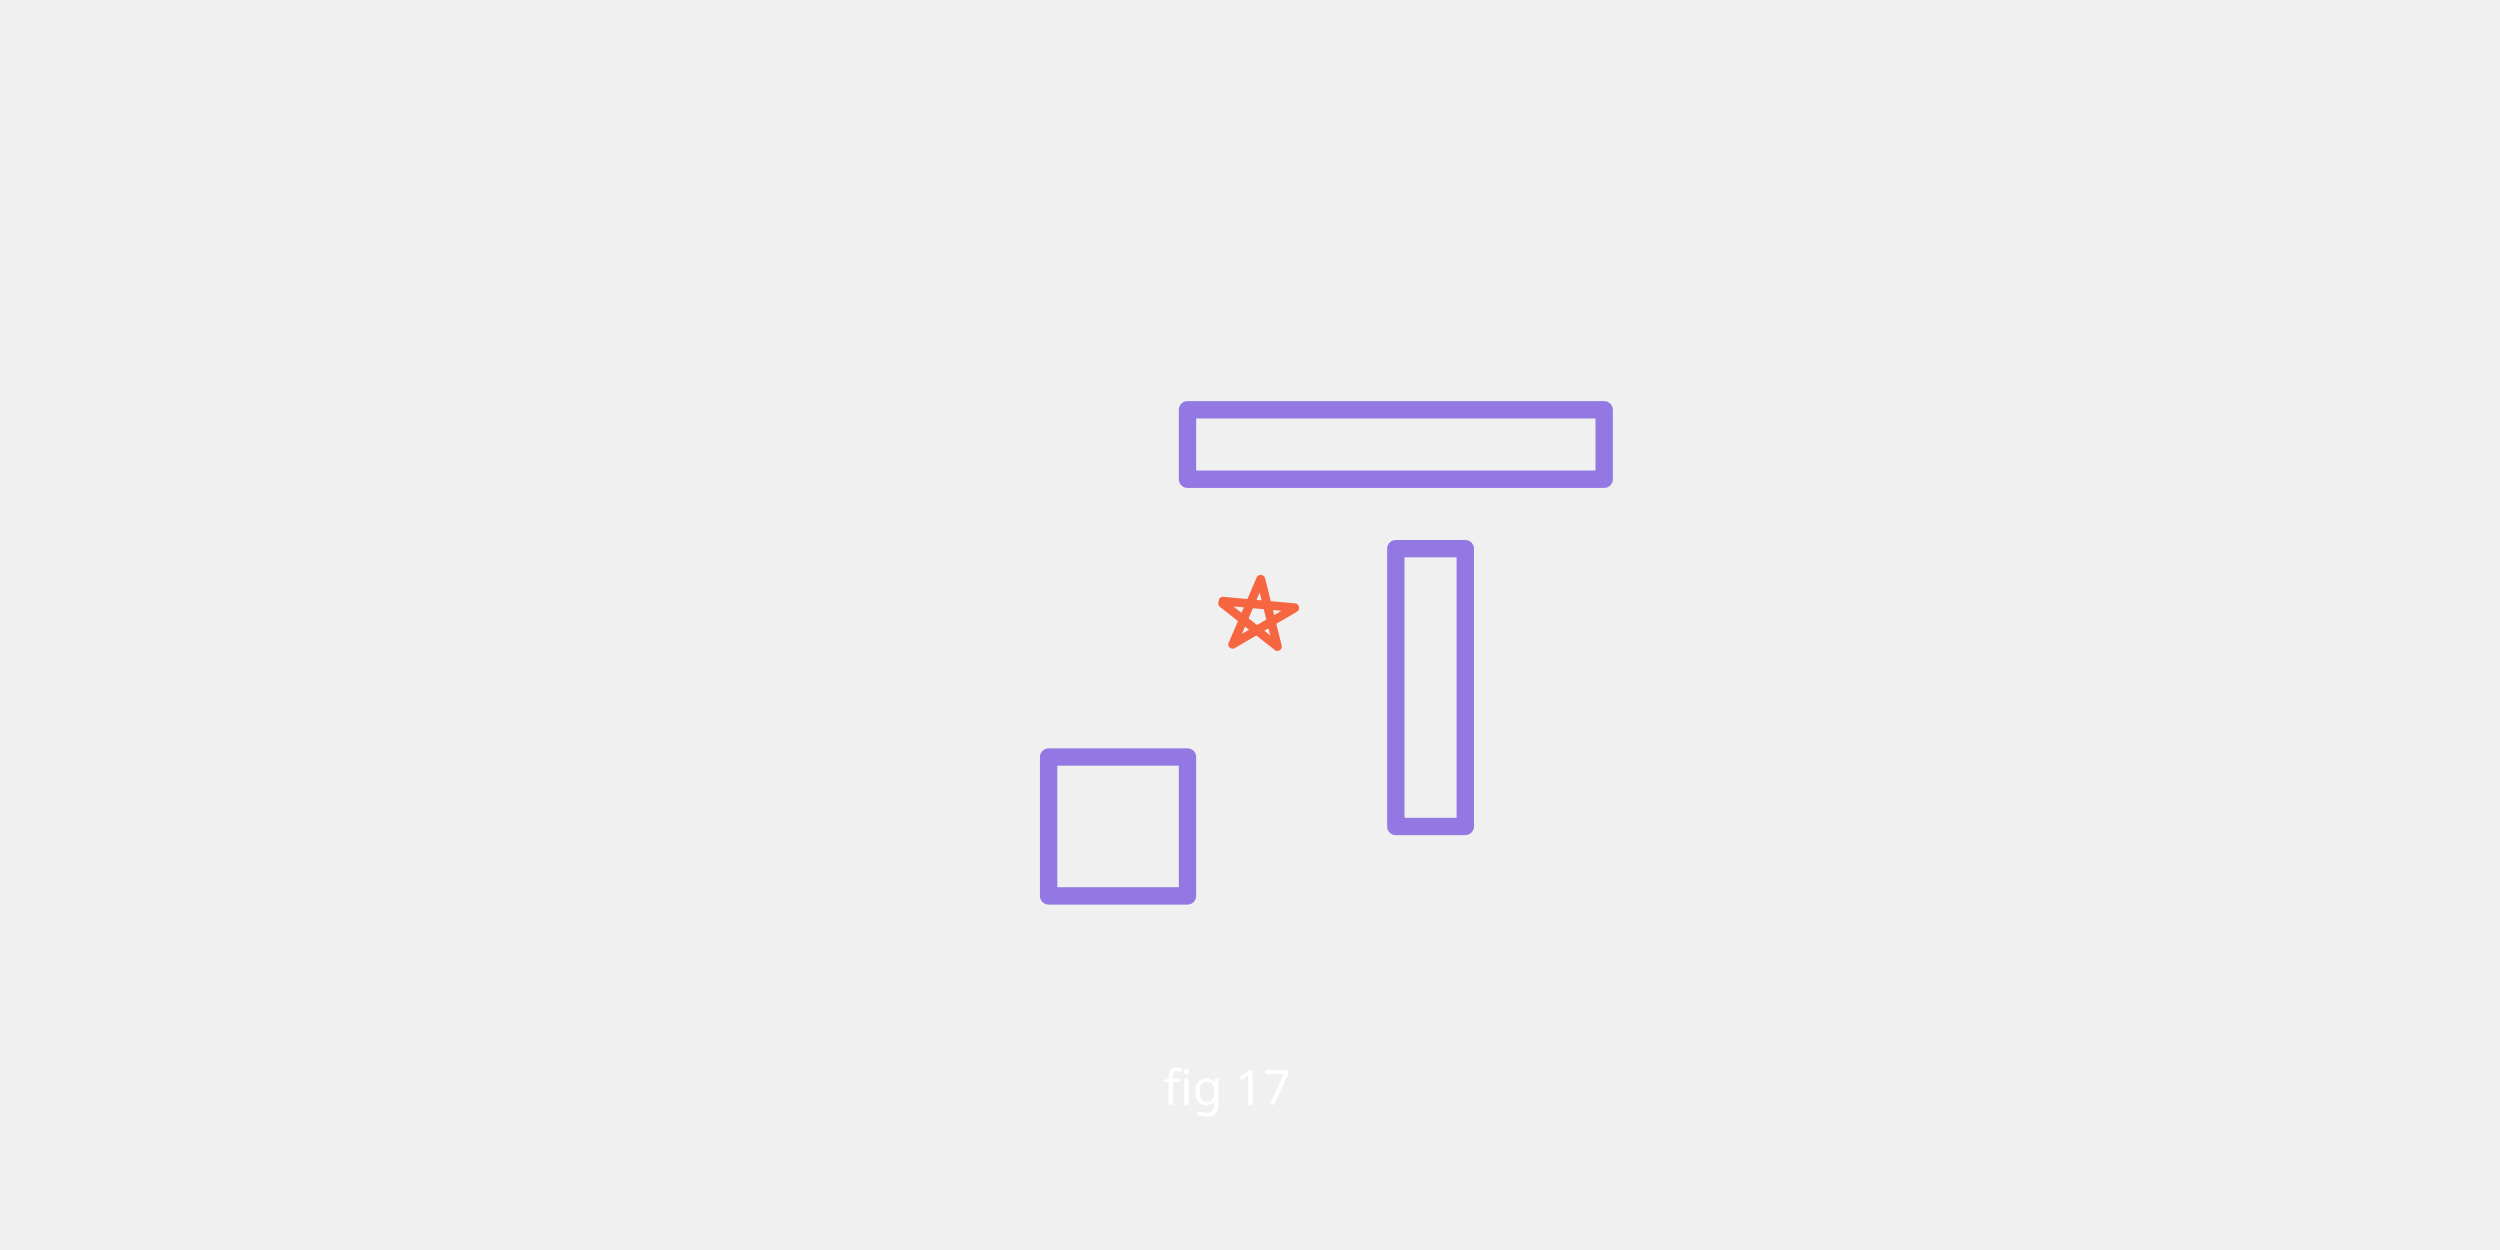
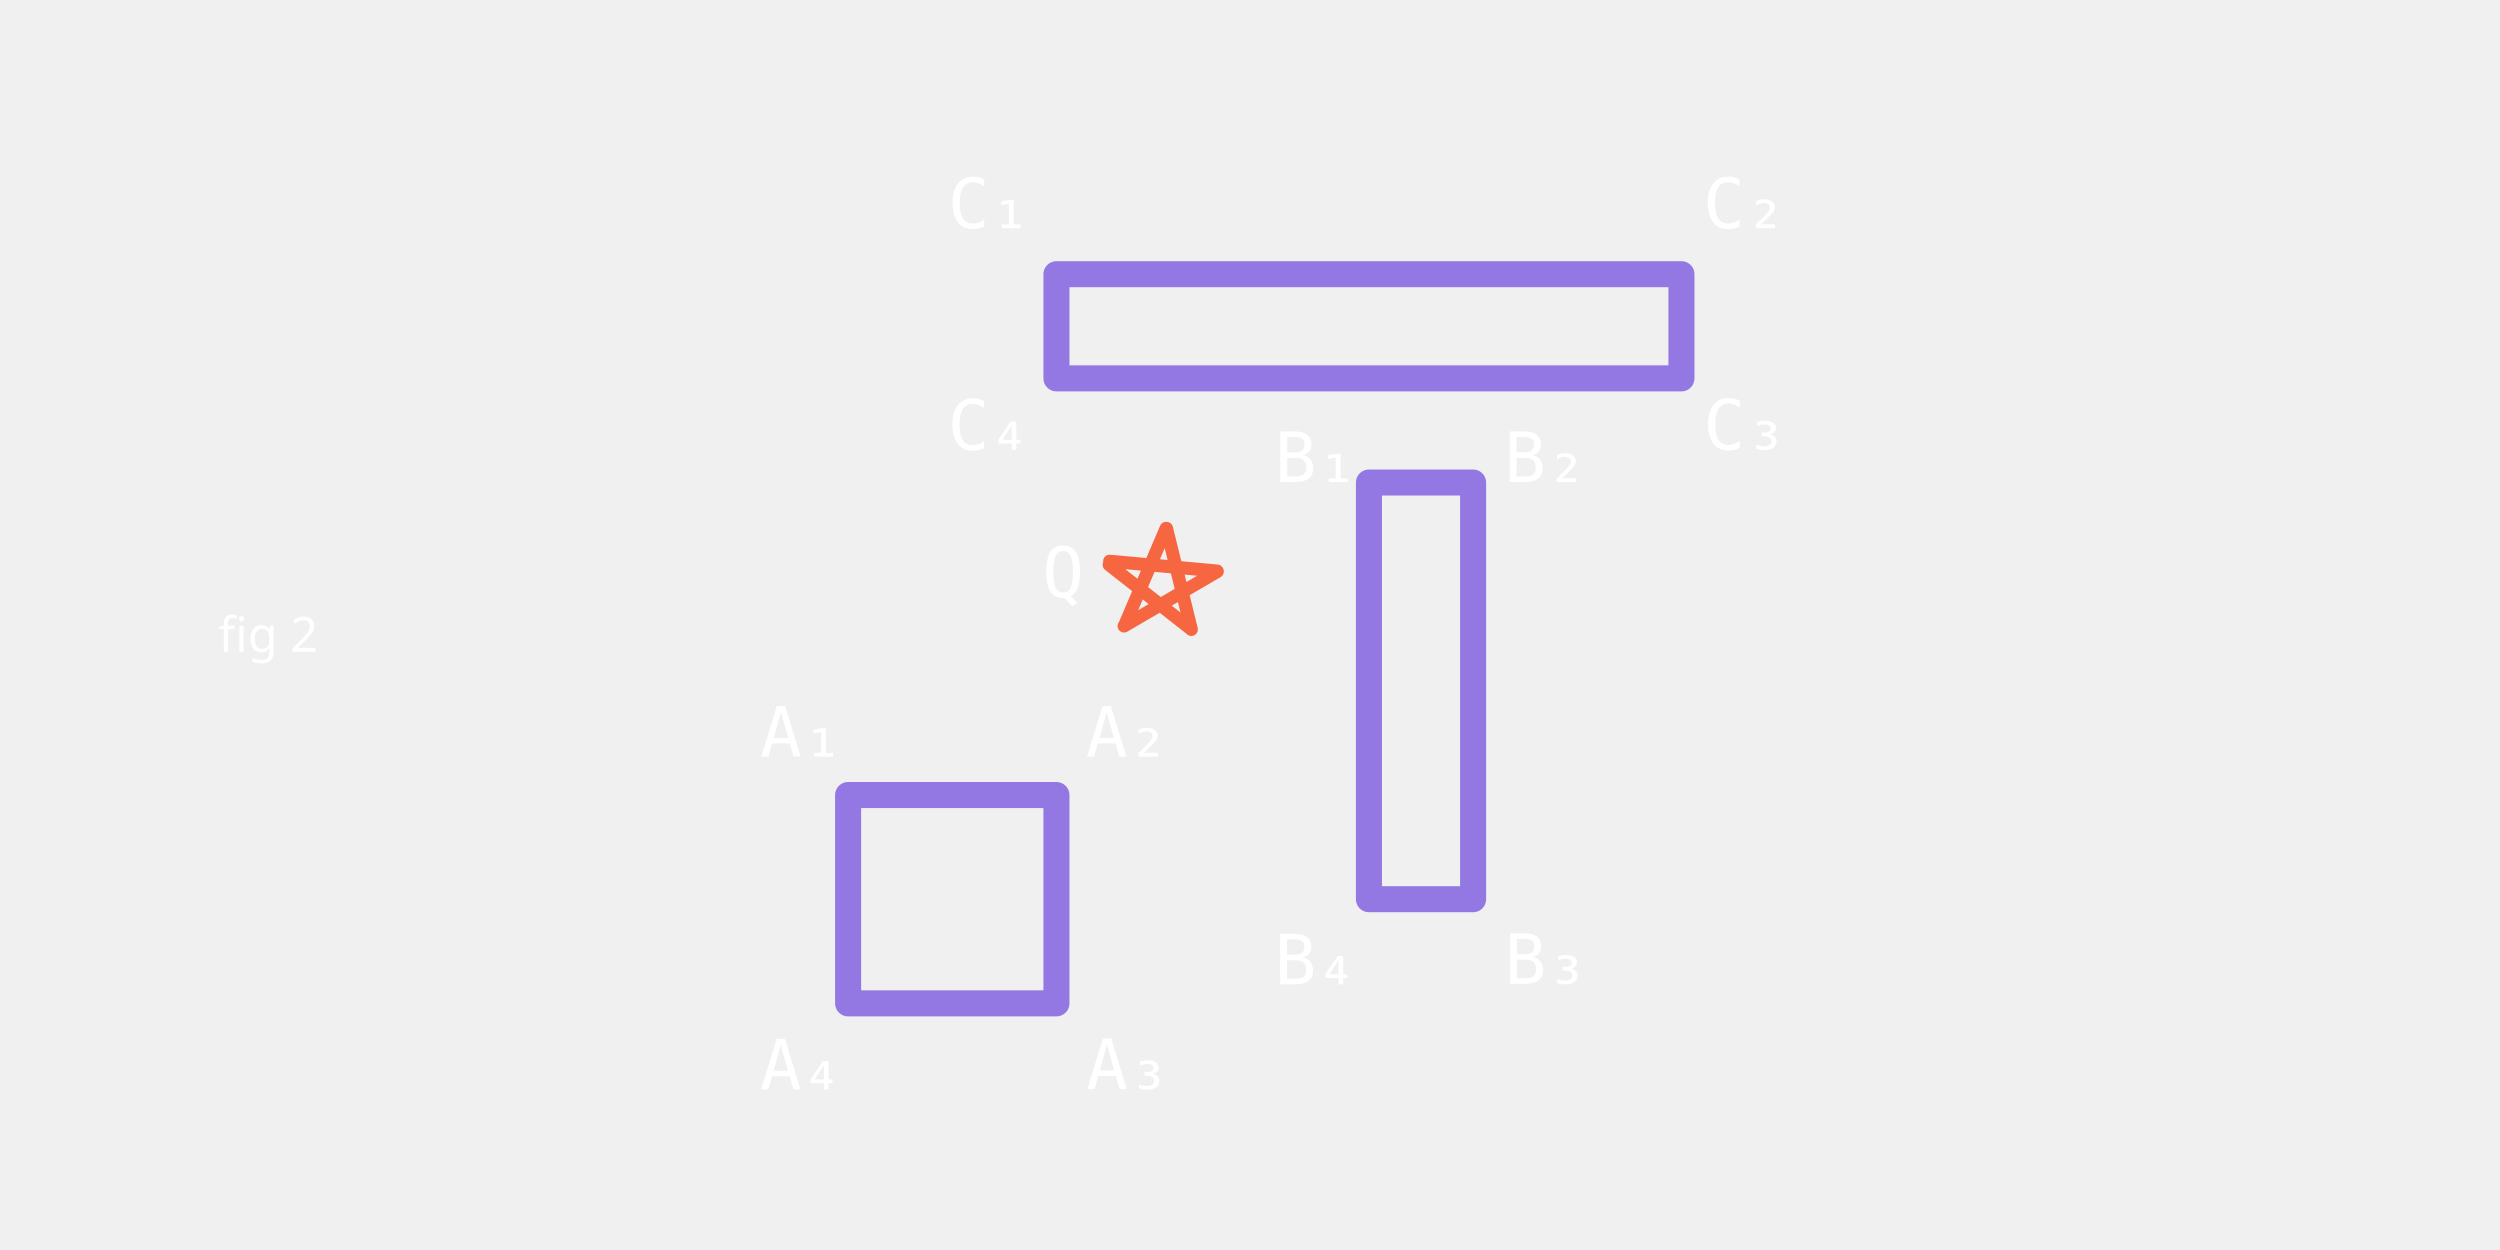
<svg xmlns="http://www.w3.org/2000/svg" xml:space="preserve" viewBox="0 0 960 480">
  <g fill="none" stroke-linecap="round" stroke-linejoin="round">
-     <path stroke="#9378e3" stroke-width="6.667" d="M402.667 290.695H456v53.333h-53.333zm133.333-80V317.36h26.667V210.695zm-80-26.667h160v-26.667H456z" />
-     <path stroke="#f66640" stroke-width="3.333" d="m473.528 247.073 10.544-24.654m.118.014 6.351 25.87m-21.06-16.563 21.038 16.52m-20.895-17.43 27.52 2.52m-23.829 14.075 23.87-13.961" />
+     <path stroke="#9378e3" stroke-width="10" d="M325.672 305.295h80v80h-80Zm200-120v159.998h40V185.295Zm-120-40h240v-40h-240Z" />
+     <path stroke="#f66640" stroke-width="5" d="m431.964 239.862 15.816-36.98m.177.02 9.526 38.805m-31.59-24.844 31.557 24.78m-31.342-26.145 41.28 3.78m-35.744 21.112 35.805-20.941" />
  </g>
-   <text xml:space="preserve" x="446.738" y="424.228" style="font-size:18.667px;font-family:&quot;JetBrains Mono&quot;;-inkscape-font-specification:&quot;JetBrains Mono&quot;;text-align:start;writing-mode:lr-tb;direction:ltr;text-anchor:start;fill:#fff;stroke-width:1.334;stroke-linecap:round;stroke-linejoin:round;stroke-dasharray:none">
-     <tspan x="446.738" y="424.228">fig 17</tspan>
+   <text xml:space="preserve" x="83.899" y="250.287" style="font-size:18.667px;font-family:&quot;JetBrains Mono&quot;;-inkscape-font-specification:&quot;JetBrains Mono&quot;;text-align:start;writing-mode:lr-tb;direction:ltr;text-anchor:start;fill:#fff;stroke-width:1.334;stroke-linecap:round;stroke-linejoin:round;stroke-dasharray:none">
+     <tspan x="83.899" y="250.287">fig 2</tspan>
+   </text>
+   <text xml:space="preserve" x="291.869" y="290.538" style="font-size:26.667px;line-height:1.25;font-family:monospace;-inkscape-font-specification:monospace;fill:#fff">
+     <tspan x="291.869" y="290.538">A₁</tspan>
+   </text>
+   <text xml:space="preserve" x="489.472" y="185.114" style="font-size:26.667px;line-height:1.25;font-family:monospace;-inkscape-font-specification:monospace;fill:#fff">
+     <tspan x="489.472" y="185.114">B₁</tspan>
+   </text>
+   <text xml:space="preserve" x="363.967" y="87.62" style="font-size:26.667px;line-height:1.25;font-family:monospace;-inkscape-font-specification:monospace;fill:#fff">
+     <tspan x="363.967" y="87.62">C₁</tspan>
+   </text>
+   <text xml:space="preserve" x="416.944" y="290.538" style="font-size:26.667px;line-height:1.25;font-family:monospace;-inkscape-font-specification:monospace;fill:#fff">
+     <tspan x="416.944" y="290.538">A₂</tspan>
+   </text>
+   <text xml:space="preserve" x="577.567" y="185.114" style="font-size:26.667px;line-height:1.25;font-family:monospace;-inkscape-font-specification:monospace;fill:#fff">
+     <tspan x="577.567" y="185.114">B₂</tspan>
+   </text>
+   <text xml:space="preserve" x="653.967" y="87.62" style="font-size:26.667px;line-height:1.25;font-family:monospace;-inkscape-font-specification:monospace;fill:#fff">
+     <tspan x="653.967" y="87.62">C₂</tspan>
+   </text>
+   <text xml:space="preserve" x="291.802" y="418.341" style="font-size:26.667px;line-height:1.25;font-family:monospace;-inkscape-font-specification:monospace;fill:#fff">
+     <tspan x="291.802" y="418.341">A₄</tspan>
+   </text>
+   <text xml:space="preserve" x="489.405" y="378.012" style="font-size:26.667px;line-height:1.25;font-family:monospace;-inkscape-font-specification:monospace;fill:#fff">
+     <tspan x="489.405" y="378.012">B₄</tspan>
+   </text>
+   <text xml:space="preserve" x="363.9" y="172.727" style="font-size:26.667px;line-height:1.25;font-family:monospace;-inkscape-font-specification:monospace;fill:#fff">
+     <tspan x="363.9" y="172.727">C₄</tspan>
+   </text>
+   <text xml:space="preserve" x="417.078" y="418.234" style="font-size:26.667px;line-height:1.25;font-family:monospace;-inkscape-font-specification:monospace;fill:#fff">
+     <tspan x="417.078" y="418.234">A₃</tspan>
+   </text>
+   <text xml:space="preserve" x="400.208" y="229.257" style="font-size:26.667px;line-height:1.25;font-family:monospace;-inkscape-font-specification:monospace;fill:#fff">
+     <tspan x="400.208" y="229.257">Q</tspan>
+   </text>
+   <text xml:space="preserve" x="577.701" y="377.799" style="font-size:26.667px;line-height:1.25;font-family:monospace;-inkscape-font-specification:monospace;fill:#fff">
+     <tspan x="577.701" y="377.799">B₃</tspan>
+   </text>
+   <text xml:space="preserve" x="654.1" y="172.62" style="font-size:26.667px;line-height:1.25;font-family:monospace;-inkscape-font-specification:monospace;fill:#fff">
+     <tspan x="654.1" y="172.62">C₃</tspan>
  </text>
</svg>
